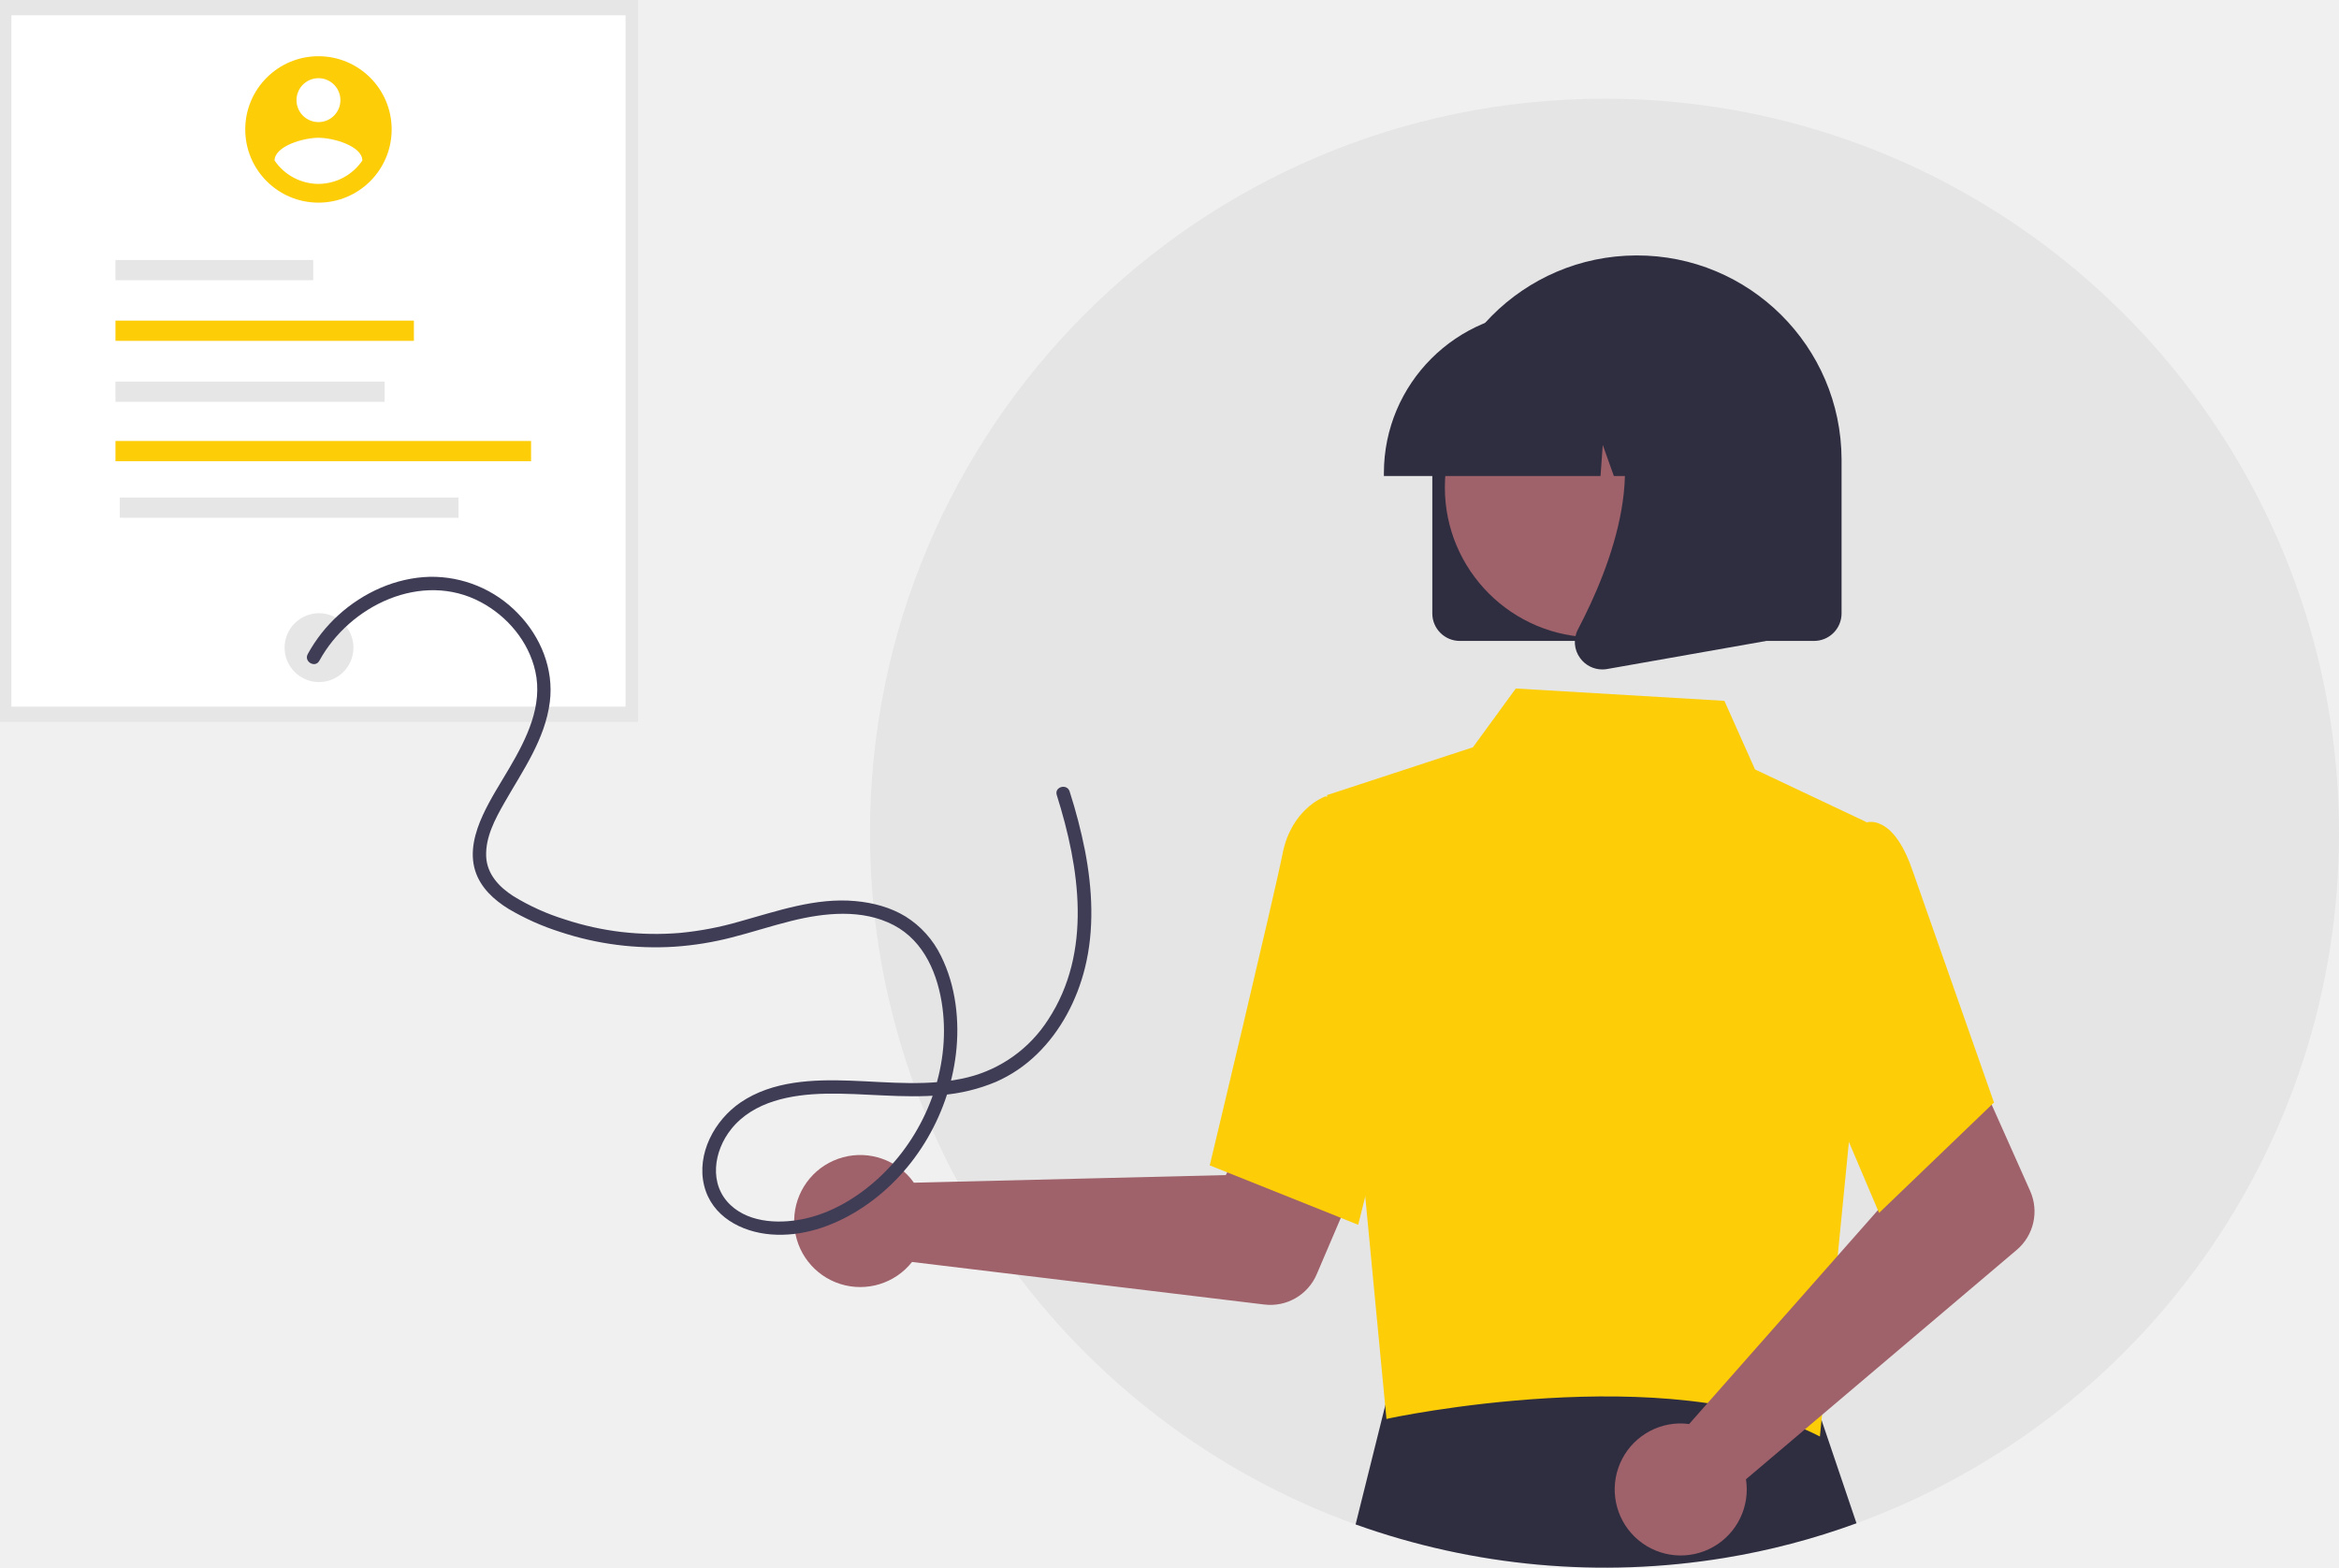
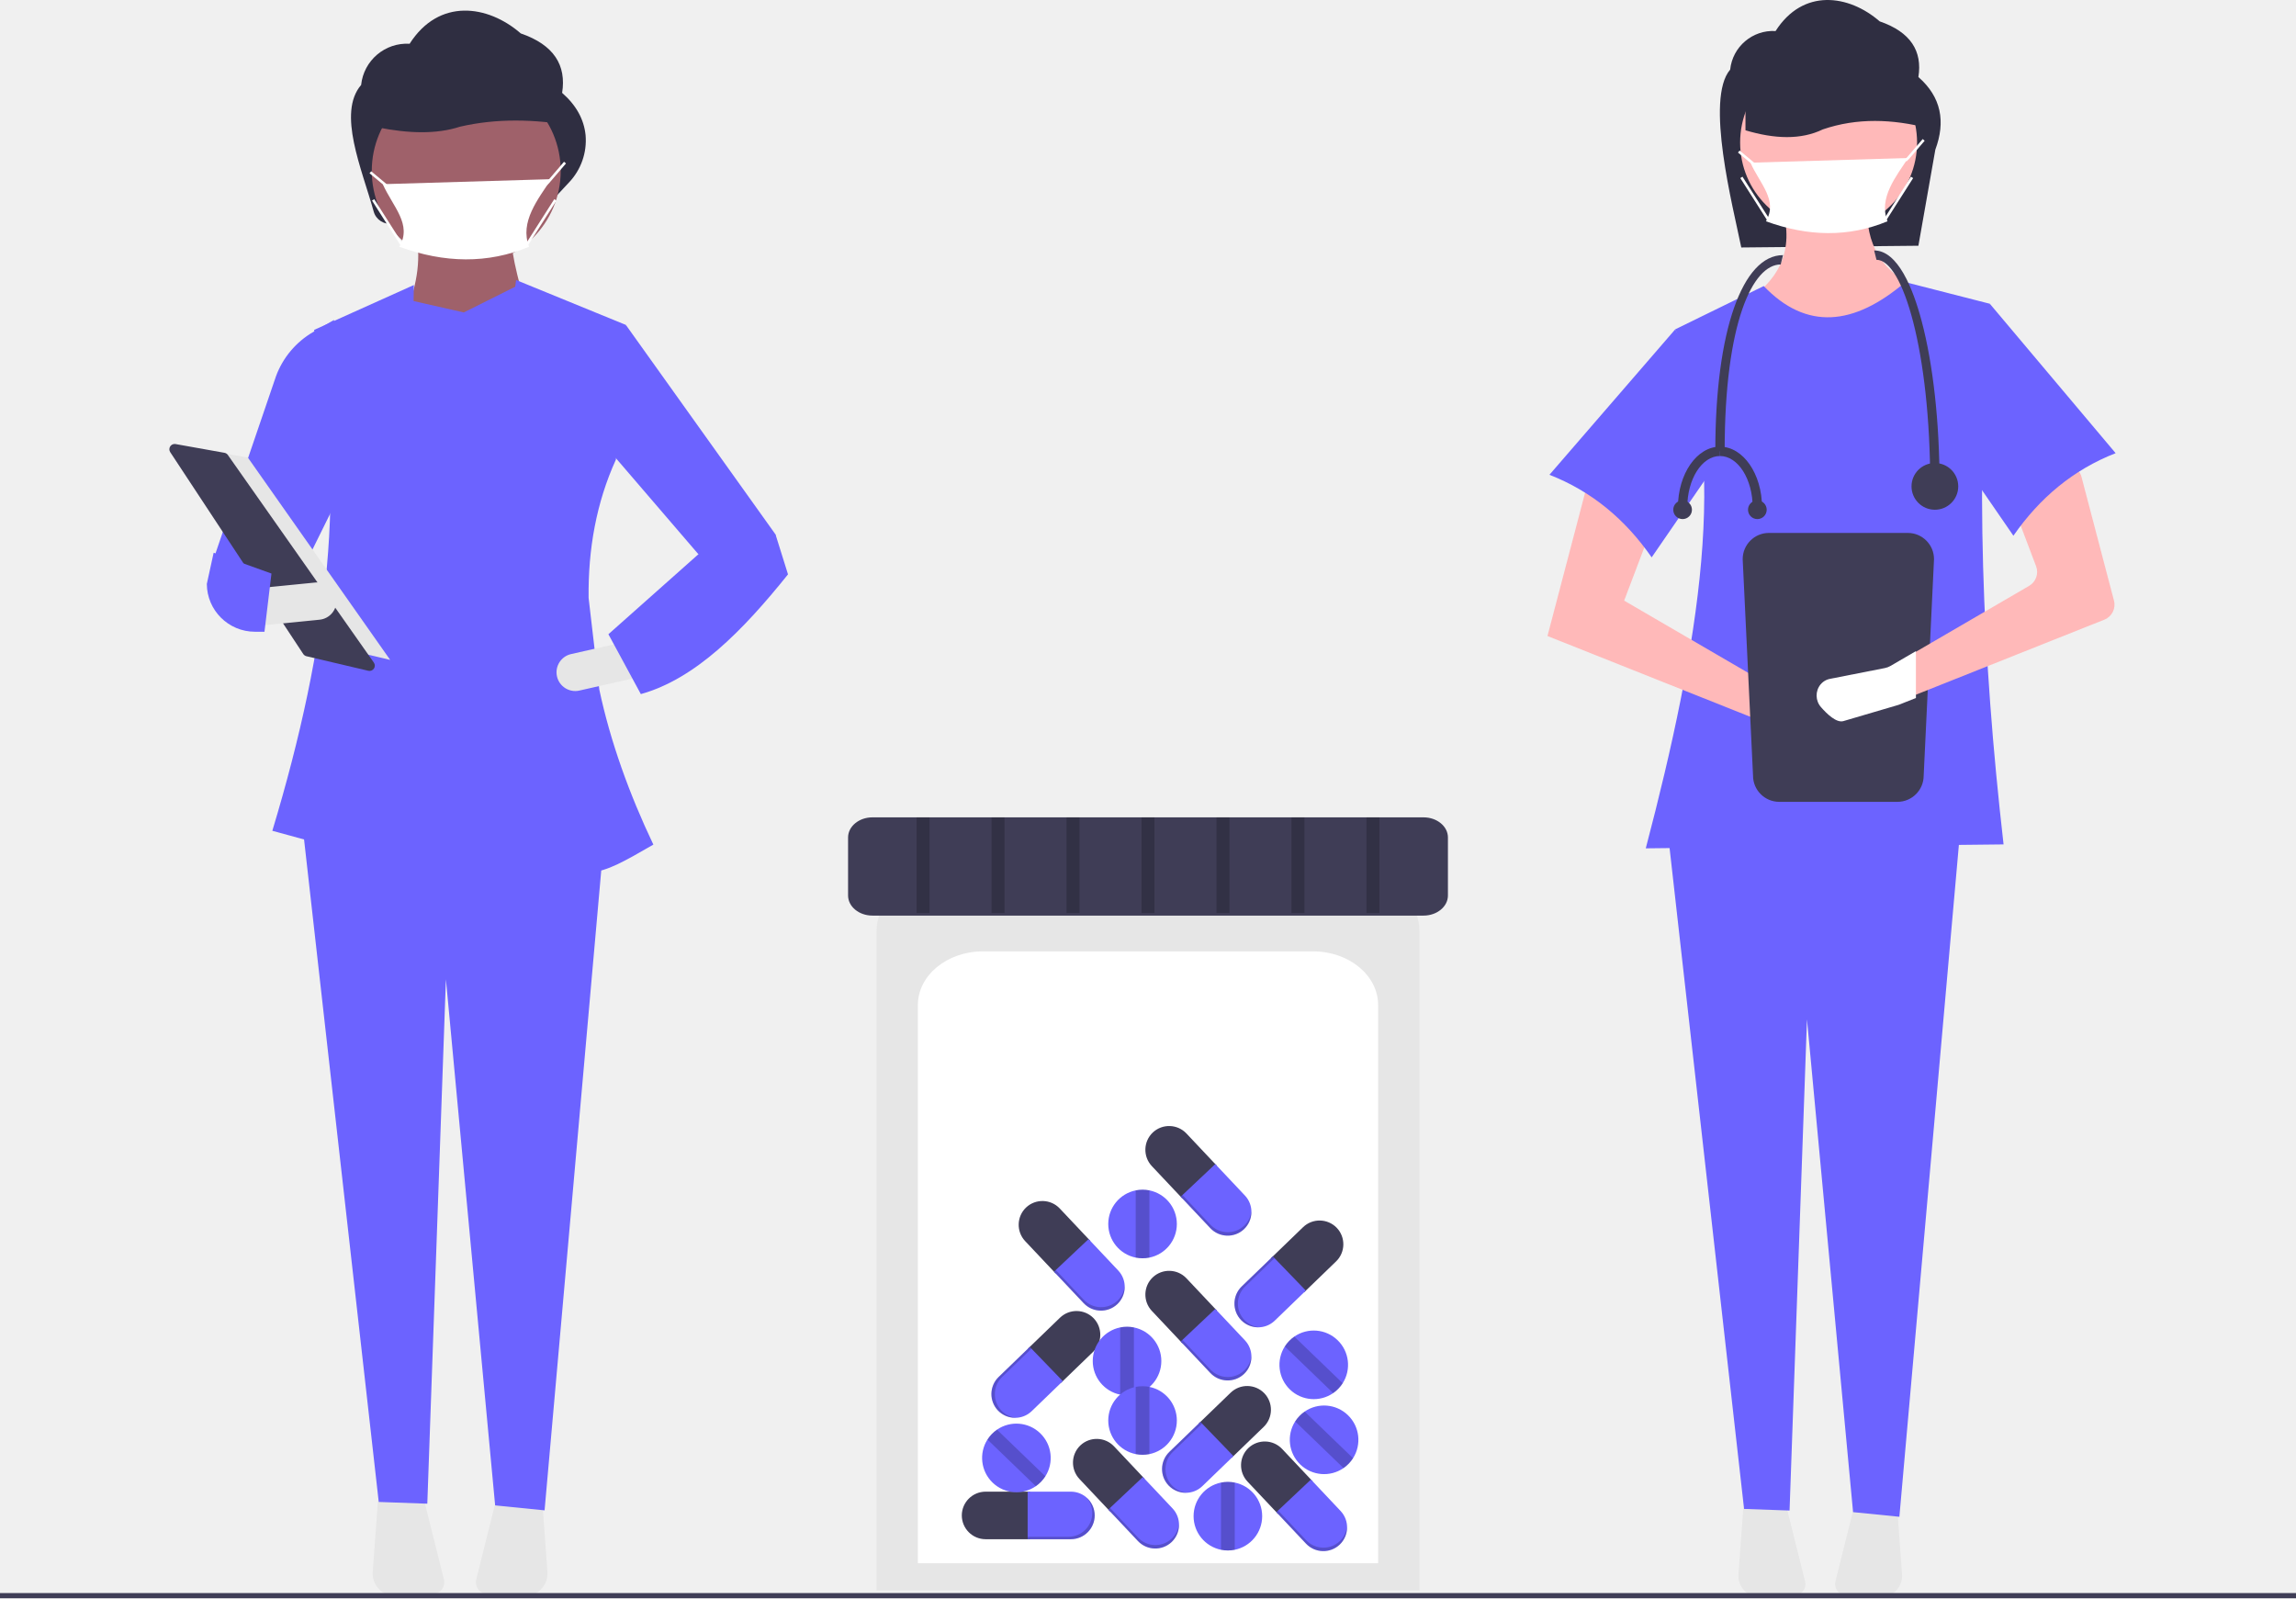
- <svg xmlns="http://www.w3.org/2000/svg" id="bb8a6def-7b5f-4977-9cdb-6ed5386a2dfe" data-name="Layer 1" width="1050.862" height="704.353" viewBox="0 0 1050.862 704.353">
-   <path d="M1125.431,472.176c0,142.47-90.3,263.86-216.78,310.05a326.344,326.344,0,0,1-59.32,15.57,332.228,332.228,0,0,1-165.72-15.05c-127.28-45.81-218.24-167.61-218.18-310.64,0-182.18,147.75-329.93,330-329.93a328.564,328.564,0,0,1,192.01,61.6C1070.991,263.636,1125.431,361.546,1125.431,472.176Z" transform="translate(-74.56905 -97.82358)" fill="#e5e5e5" />
-   <path d="M908.651,782.226a326.344,326.344,0,0,1-59.32,15.57,332.228,332.228,0,0,1-165.72-15.05l15.24-61.15.92-3.67,31.1.12,156.24.56,2,5.91Z" transform="translate(-74.56905 -97.82358)" fill="#2f2e41" />
-   <rect id="effaf695-3865-40c6-8918-ced0238239c2" data-name="Rectangle 25" width="286.651" height="324.355" fill="#e6e6e6" />
-   <rect id="f33d627f-c769-4bde-9d74-ef156faf640e" data-name="Rectangle 25-2" x="5.111" y="6.862" width="275.928" height="310.632" fill="#fff" />
-   <circle id="b5fd4af9-5b07-4da2-8ccf-5b3d4ac887f6" data-name="Ellipse 116" cx="143.326" cy="290.982" r="15.467" fill="#e6e6e6" />
-   <rect id="f05405a0-af73-4807-bbd1-d761cdd06c65" data-name="Rectangle 31" x="51.876" y="116.819" width="88.837" height="9.088" fill="#e6e6e6" />
-   <rect id="a05e4a04-50b7-46b0-b842-8db21044ae7a" data-name="Rectangle 32" x="51.876" y="144.052" width="134.079" height="9.088" fill="#fdcd07" />
-   <rect id="bdce3bac-3998-4a72-bc14-4aa79023038d" data-name="Rectangle 38" x="51.876" y="171.456" width="120.918" height="9.088" fill="#e6e6e6" />
-   <rect id="e1177af0-2f80-4461-b67e-43945f3b6fee" data-name="Rectangle 39" x="51.876" y="198.136" width="186.723" height="9.088" fill="#fdcd07" />
-   <rect id="b290cdc3-2096-427b-bfd4-6b657da823ea" data-name="Rectangle 40" x="53.817" y="223.545" width="152.175" height="9.088" fill="#e6e6e6" />
-   <g id="b96c6486-fa38-4cba-8e5e-13dca7f44a0c" data-name="Group 52">
-     <path id="b0fbfc35-67c9-42b4-b2fe-33d0d7288754" data-name="Path 846" d="M482.178,625.614a29.756,29.756,0,0,1,2.991,3.6l140.109-3.428,16.345-29.868,48.3,18.776-23.8,55.687a22.609,22.609,0,0,1-23.5,13.561l-158.3-19.123a29.665,29.665,0,1,1-2.15-39.211Z" transform="translate(-74.56905 -97.82358)" fill="#9f616a" />
-     <path id="a6a8f1c9-3ab8-4f6f-ba9b-45acc2f7af89" data-name="Path 852" d="M670.758,455.065l65.569-21.489,19.258-26.411,93.716,5.546,13.759,30.82,49.972,23.613-7.68,142.624-13.138,133.477c-67.558-34.983-193.639-8.312-194.743-7.878Z" transform="translate(-74.56905 -97.82358)" fill="#fdcd07" />
-     <path id="fc06e97d-785e-4845-9aa0-60a5889f9ce3" data-name="Path 853" d="M684.775,648.114l-66.694-26.684.284-1.187c.286-1.2,28.672-119.817,32.441-138.879,3.926-19.859,18.271-25.35,18.88-25.573l.445-.164,26.394,8.034,11.592,91.081Z" transform="translate(-74.56905 -97.82358)" fill="#fdcd07" />
-     <path id="b248559b-61d8-49e2-8eef-81cc9521c19e" data-name="Path 855" d="M828.78,737.377a29.721,29.721,0,0,1,4.677.258l92.747-105.072-10.788-32.286,46.608-22.652,24.655,55.313a22.608,22.608,0,0,1-6.034,26.453l-121.65,103.073a29.665,29.665,0,1,1-30.215-25.087Z" transform="translate(-74.56905 -97.82358)" fill="#9f616a" />
-     <path id="b0e9bc84-32e8-4599-bd8d-d35670d3692b" data-name="Path 856" d="M918.801,642.791l-38.689-91.006,15.09-63.391,16.259-20.541a9.366,9.366,0,0,1,7.524.07c6,2.413,11.1,9.81,15.177,21.984l36.259,103.279Z" transform="translate(-74.56905 -97.82358)" fill="#fdcd07" />
-     <path id="b58b0f1b-b11b-4f57-8de2-a939101b4938" data-name="Path 857" d="M718.072,373.442v-68.61a91.938,91.938,0,1,1,183.875-.609q.001.305,0,.609v68.61a12.364,12.364,0,0,1-12.35,12.35H730.422A12.364,12.364,0,0,1,718.072,373.442Z" transform="translate(-74.56905 -97.82358)" fill="#2f2e41" />
-     <circle id="ba54abe3-4119-45e5-b5c1-150877d750f7" data-name="Ellipse 148" cx="716.548" cy="218.965" r="67.405" fill="#9f616a" />
-     <path id="b6bcc4bf-1738-426f-8fbf-3ee273a728b5" data-name="Path 858" d="M696.322,310.321a72.809,72.809,0,0,1,72.727-72.727h13.723a72.808,72.808,0,0,1,72.726,72.727v1.372h-29l-9.891-27.7-1.978,27.7H799.643l-4.99-13.974-1,13.974H696.322Z" transform="translate(-74.56905 -97.82358)" fill="#2f2e41" />
-     <path id="be96ad09-85ff-4345-abef-5a49918f7c18" data-name="Path 859" d="M784.484,393.508a12.167,12.167,0,0,1-.967-12.918c14.541-27.658,34.9-78.765,7.877-110.283l-1.938-2.262h78.456v117.79L796.641,398.41a12.608,12.608,0,0,1-2.185.193,12.3,12.3,0,0,1-9.967-5.092Z" transform="translate(-74.56905 -97.82358)" fill="#2f2e41" />
-   </g>
-   <g id="b2dad932-78e1-44e1-9682-073c8202f887" data-name="Group 51">
-     <path id="e043db59-b600-449e-8c52-e1eb73379667" data-name="Path 341" d="M217.646,123.086A32.891,32.891,0,1,0,250.535,155.978v-.002a32.891,32.891,0,0,0-32.891-32.891Zm0,9.866a9.866,9.866,0,1,1-9.866,9.866v0A9.866,9.866,0,0,1,217.646,132.952Zm0,47.501a23.961,23.961,0,0,1-19.735-10.532c.158-6.578,13.156-10.199,19.735-10.199s19.576,3.621,19.735,10.199A24,24,0,0,1,217.646,180.453Z" transform="translate(-74.56905 -97.82358)" fill="#fdcd07" />
-   </g>
-   <path id="bcfa45dc-2c5a-4ac5-8376-9a2a23e225d0" data-name="Path 842" d="M218.028,394.735c13.55-24.831,46.01-40.556,72.563-26.382,11.952,6.379,21.453,17.663,24.469,31,3.5,15.493-3.875,30.266-11.488,43.282-4.132,7.065-8.66,13.986-12.08,21.438-3.541,7.717-6.072,16.636-3.406,25.031,2.4,7.563,8.418,13.064,15.008,17.107a111.828,111.828,0,0,0,23.061,10.3,135.743,135.743,0,0,0,51.485,6.661,140.803,140.803,0,0,0,25.66-4.148c8.943-2.28,17.719-5.17,26.677-7.4,14.956-3.715,32.009-5.562,46.191,1.9,13.778,7.252,19.944,22.419,21.851,37.174,3.522,27.246-7.281,55.52-26.786,74.6-9.358,9.154-21.134,16.717-33.96,19.811-11.191,2.7-25.561,2.527-34.467-5.839-9.938-9.337-7.6-24.309.293-34.16,10.075-12.569,27.143-15.588,42.374-15.894,17.326-.348,34.636,2.232,51.952.628a79.799,79.799,0,0,0,24.568-5.926,62.258,62.258,0,0,0,18.515-12.529c10.69-10.386,17.9-24.222,21.485-38.608,4.317-17.3,3.376-35.482.025-52.859a238.361,238.361,0,0,0-6.888-26.507c-1.157-3.67-6.952-2.1-5.786,1.595,10.32,32.724,16.074,70.563-3.865,100.946a60.107,60.107,0,0,1-35.943,25.873c-17.257,4.289-35.365,2.169-52.909,1.531-16.682-.607-35,.048-49.3,9.764-11.731,7.969-19.936,23.127-16.39,37.437,3.419,13.8,16.681,20.8,29.945,21.878,13.917,1.134,27.612-3.537,39.3-10.841,24.313-15.193,40.479-41.913,43.862-70.242,1.763-14.761-.031-30.661-6.725-44.059a43.133,43.133,0,0,0-15.847-17.661c-6.81-4.175-14.676-6.23-22.576-6.957-17.948-1.653-35.192,4.509-52.218,9.223a144.798,144.798,0,0,1-26.628,5.083,132.982,132.982,0,0,1-26.272-.428,129.365,129.365,0,0,1-25.457-5.65,101.893,101.893,0,0,1-23.108-10.447c-6.385-4.083-11.907-9.931-12.221-17.9-.341-8.641,4.016-16.724,8.16-24.009,8.187-14.391,18.3-28.467,20.435-45.314,1.87-14.737-4.06-29.262-14.3-39.773a53.771,53.771,0,0,0-39.737-16.485c-15.193.435-29.74,7.042-40.915,17.189a67.358,67.358,0,0,0-13.8,17.53c-1.851,3.391,3.328,6.422,5.181,3.028Z" transform="translate(-74.56905 -97.82358)" fill="#3f3d56" />
+ <svg xmlns="http://www.w3.org/2000/svg" id="ba65d029-7b6e-4d16-9739-50ea7099b679" data-name="Layer 1" width="888" height="618.106" viewBox="0 0 888 618.106">
+   <path d="M897.957,235.99l-68.502.667c-3.22-15.851-14.038-57.443-4.295-68.787A16.674,16.674,0,0,1,842.723,152.95h0c10.617-16.62,28.302-14.124,40.255-3.745,12.029,4.151,16.565,11.525,14.979,21.532,8.909,7.798,10.552,17.285,6.553,28.085Z" transform="translate(-156 -140.947)" fill="#2f2e41" />
+   <path d="M891.362,278.189l-49.422-6.843-9.884-14.447c13.616-9.032,18.434-21.647,12.166-38.778l34.216-.76c-1.603,15.255,3.442,27.067,17.488,34.216Z" transform="translate(-156 -140.947)" fill="#ffb9b9" />
+   <path d="M830.255,723.967l-1.89,25.835a8.224,8.224,0,0,0,8.7,8.809L850.335,757.807a4.195,4.195,0,0,0,3.815-5.204l-7.366-29.463Z" transform="translate(-156 -140.947)" fill="#e6e6e6" />
+   <path d="M873.216,723.14l-7.366,29.463a4.195,4.195,0,0,0,3.815,5.204l13.27.804a8.224,8.224,0,0,0,8.7-8.809l-1.89-25.835Z" transform="translate(-156 -140.947)" fill="#e6e6e6" />
+   <polygon points="734.602 586.606 716.694 584.809 698.866 394.239 692.128 584.195 674.534 583.565 644.881 320.485 758.172 320.485 734.602 586.606" fill="#6c63ff" />
+   <circle cx="707.229" cy="55.125" r="34.216" fill="#ffb9b9" />
+   <path d="M930.9,467.515l-138.383,1.521c20.537-78.181,32.821-150.804,11.405-200.731l34.216-16.728c16.498,17.208,34.871,15.434,54.745-1.521l32.695,8.364C919.978,323.891,922.488,394.011,930.9,467.515Z" transform="translate(-156 -140.947)" fill="#6c63ff" />
+   <path d="M754.5,386.919l85.919,34.216,19.209,5.65a6.645,6.645,0,0,0,8.322-4.763h0a6.645,6.645,0,0,0-3.783-7.7l-19.946-6.113-60.067-34.976,12.546-33.075L770.467,326.091Z" transform="translate(-156 -140.947)" fill="#ffb9b9" />
+   <path d="M755.26,324.57c16.347,6.377,29.349,17.261,39.538,31.934l31.934-46.381-22.81-41.819Z" transform="translate(-156 -140.947)" fill="#6c63ff" />
+   <path d="M901.792,190.527c-13.887-3.578-27.54-4.069-40.813.469-8.455,4.095-18.608,3.717-29.899.344V157.203l60.959,1.626Z" transform="translate(-156 -140.947)" fill="#2f2e41" />
+   <path d="M840.134,347.053A10.145,10.145,0,0,0,830,357.187l4,83.732A10.145,10.145,0,0,0,844.134,451.053h45.732A10.145,10.145,0,0,0,900,440.919l4-83.732A10.145,10.145,0,0,0,893.866,347.053Z" transform="translate(-156 -140.947)" fill="#3f3d56" />
+   <path d="M969.89,380.593,895,410.413l-5.65,2.25c-.18.07-.36.13-.55.19l-18.93,5.57c-2.42.71-5.77-2.55-7.73-4.8a6.085,6.085,0,0,1-.16-7.93,6.746,6.746,0,0,1,.86-.83,5.589,5.589,0,0,1,2.5-1.1l18.91-3.72a6.336,6.336,0,0,0,1.93-.72l8.82-5.14,45.79-26.66a6.218,6.218,0,0,0,2.69-7.58l-8.74-23.05a6.211,6.211,0,0,1,2.87-7.68l14.48-7.76a6.206,6.206,0,0,1,8.94,3.9L973.6,373.233A6.219,6.219,0,0,1,969.89,380.593Z" transform="translate(-156 -140.947)" fill="#ffb9b9" />
+   <path d="M974.24,316.206c-16.347,6.377-29.349,17.261-39.538,31.934l-31.934-46.381,22.81-43.34Z" transform="translate(-156 -140.947)" fill="#6c63ff" />
+   <path d="M886,226.526c-14.968,6.226-30.663,5.973-47,0,4.754-8.114-2.352-14.469-6-22.66l61-1.813C889.335,209.169,882.452,217.576,886,226.526Z" transform="translate(-156 -140.947)" fill="#fff" />
+   <polygon points="737.354 62.46 736.646 61.753 737.646 60.753 743.62 53.781 744.38 54.431 738.38 61.431 737.354 62.46" fill="#fff" />
+   <rect x="831" y="198.148" width="1.001" height="7.81" transform="translate(-12.03491 570.5309) rotate(-50.19443)" fill="#fff" />
+   <rect x="880.471" y="217.303" width="19.558" height="1" transform="matrix(0.537, -0.84358, 0.84358, 0.537, 72.44944, 710.8936)" fill="#fff" />
+   <rect x="834.25" y="208.024" width="1" height="19.558" transform="translate(-142.4296 341.2609) rotate(-32.47119)" fill="#fff" />
+   <path d="M897,392.768V410.885l-6.307,2.512c-.201.078-.402.145-.614.212L868.949,419.826c-2.701.792-6.441-2.846-8.628-5.358a6.792,6.792,0,0,1-.179-8.852,7.53,7.53,0,0,1,.96-.926,6.238,6.238,0,0,1,2.791-1.228l21.108-4.152a7.072,7.072,0,0,0,2.154-.804Z" transform="translate(-156 -140.947)" fill="#fff" />
+   <path d="M906.14,328.149h-3.614c0-51.111-10.523-86.729-20.779-86.729l-.903-3.614c9.197,0,15.06,14.824,18.36,27.26C903.677,281.926,906.14,304.329,906.14,328.149Z" transform="translate(-156 -140.947)" fill="#3f3d56" />
+   <path d="M823.025,315.501H819.411c0-46.809,10.596-75.888,26.199-75.888l-.903,3.614C833.914,243.227,823.025,265.575,823.025,315.501Z" transform="translate(-156 -140.947)" fill="#3f3d56" />
+   <circle cx="748.333" cy="188.105" r="9.034" fill="#3f3d56" />
+   <path d="M808.57,337.183h-3.614c0-12.952,7.295-23.489,16.262-23.489v3.614C814.244,317.308,808.57,326.224,808.57,337.183Z" transform="translate(-156 -140.947)" fill="#3f3d56" />
+   <path d="M837.479,337.183h-3.614c0-10.959-5.674-19.875-12.648-19.875v-3.614C830.185,313.694,837.479,324.231,837.479,337.183Z" transform="translate(-156 -140.947)" fill="#3f3d56" />
+   <circle cx="679.673" cy="197.14" r="3.614" fill="#3f3d56" />
+   <circle cx="650.763" cy="197.14" r="3.614" fill="#3f3d56" />
+   <path d="M371.271,216.644,307.805,227.392a6.424,6.424,0,0,1-7.27-4.613c-4.585-16.549-14.172-38.139-4.864-48.977a17.805,17.805,0,0,1,18.755-15.933h0c11.338-17.747,30.222-15.083,42.986-3.999,12.845,4.432,17.688,12.307,15.995,22.992,5.549,4.857,8.459,10.329,9.072,16.334a23.589,23.589,0,0,1-6.454,18.351Z" transform="translate(-156 -140.947)" fill="#2f2e41" />
+   <path d="M361.403,266.609l-49.2-2.894c4.822-11.067,6.748-21.724,4.824-31.836h36.659C353.602,239.644,357.466,253.074,361.403,266.609Z" transform="translate(-156 -140.947)" fill="#9f616a" />
+   <path d="M302.18,721.236l-2.018,27.588a8.782,8.782,0,0,0,9.29,9.407l14.17-.858a4.479,4.479,0,0,0,4.074-5.557l-7.866-31.462Z" transform="translate(-156 -140.947)" fill="#e6e6e6" />
+   <path d="M348.055,720.353l-7.866,31.462a4.479,4.479,0,0,0,4.074,5.557l14.17.858a8.782,8.782,0,0,0,9.29-9.407l-2.018-27.588Z" transform="translate(-156 -140.947)" fill="#e6e6e6" />
+   <polygon points="210.62 584.119 191.498 582.2 172.46 378.701 165.265 581.544 146.478 580.871 114.813 299.944 235.79 299.944 210.62 584.119" fill="#6c63ff" />
+   <circle cx="180.323" cy="66.107" r="36.537" fill="#9f616a" />
+   <path d="M377.502,189.6c-14.829-2.583-29.409-2.937-43.582.339-9.028,2.955-19.87,2.683-31.928.248V165.548l65.094,1.173Z" transform="translate(-156 -140.947)" fill="#2f2e41" />
+   <path d="M360.639,236.37c-15.984,6.649-32.744,6.379-50.189,0,5.076-8.664-2.512-15.45-6.407-24.197l65.138-1.936C364.2,217.836,356.85,226.813,360.639,236.37Z" transform="translate(-156 -140.947)" fill="#fff" />
+   <rect x="301.941" y="206.067" width="1.001" height="8.34" transform="translate(-208.685 167.0441) rotate(-50.19486)" fill="#fff" />
+   <rect x="354.735" y="226.556" width="20.885" height="1" transform="matrix(0.537, -0.84358, 0.84358, 0.537, -178.4638, 272.2359)" fill="#fff" />
+   <rect x="305.412" y="216.614" width="1" height="20.885" transform="matrix(0.84366, -0.53687, 0.53687, 0.84366, -230.0748, 58.78582)" fill="#fff" />
+   <path d="M266.861,373.693l-27.977-17.365,23.859-69.879a32.965,32.965,0,0,1,14.41-17.116l8.037-4.653.699,70.495Z" transform="translate(-156 -140.947)" fill="#6c63ff" />
+   <path d="M387.789,407.631,383.65,372.179c-.221-18.713,2.962-36.805,10.554-53.475l3.859-52.095L355.615,249.245c-.13.865-.241,1.729-.365,2.594l-19.894,9.947-19.402-4.409.107-6.202-38.589,17.365c12.761,59.328,5.801,120.938-16.144,193.709l50.837,13.901.423-24.41,45.307-3.236c.467,7.92.842,15.699,1.059,23.305,25.565,9.412,26.443,9.256,49.737-4.22C399.415,448.084,392.07,427.79,387.789,407.631Z" transform="translate(-156 -140.947)" fill="#6c63ff" />
+   <polygon points="297.051 224.063 271.004 215.381 229.34 166.878 242.062 125.663 299.945 206.699 297.051 224.063" fill="#6c63ff" />
+   <path d="M371.419,402.56a7.246,7.246,0,0,0,8.655,5.459l22.111-5.007-3.196-14.113-22.111,5.006a7.237,7.237,0,0,0-5.459,8.655Z" transform="translate(-156 -140.947)" fill="#e6e6e6" />
+   <path d="M391.309,386.234l12.541,23.153c21.094-5.883,39.376-24.431,56.918-46.306l-4.824-15.435-29.906,7.718Z" transform="translate(-156 -140.947)" fill="#6c63ff" />
+   <polygon points="71.79 172.661 95.866 176.96 150.897 255.207 121.662 248.328 71.79 172.661" fill="#e6e6e6" />
+   <path d="M223.52,312.65a2.048,2.048,0,0,0-1.68,3.173l51.439,78.046a2.041,2.041,0,0,0,1.239.865l23.933,5.631a2.044,2.044,0,0,0,2.14-3.166L244.114,316.896a2.032,2.032,0,0,0-1.313-.836L223.906,312.685A2.217,2.217,0,0,0,223.52,312.65Z" transform="translate(-156 -140.947)" fill="#3f3d56" />
+   <path d="M255.608,368.452l1.43,14.4,22.56-2.239a7.235,7.235,0,0,0-1.429-14.4Z" transform="translate(-156 -140.947)" fill="#e6e6e6" />
+   <path d="M235.991,366.784a18.609,18.609,0,0,0,18.587,18.485h3.71l2.701-22.505-22.36-8.05Z" transform="translate(-156 -140.947)" fill="#6c63ff" />
+   <polygon points="211.399 71.78 210.692 71.073 211.76 70.005 218.141 62.558 218.9 63.208 212.493 70.683 211.399 71.78" fill="#fff" />
+   <rect y="616.106" width="888" height="2" fill="#3f3d56" />
+   <path d="M495,756.053H705V501.337c0-13.488-13.285-24.46-29.614-24.46H524.614c-16.33,0-29.614,10.973-29.614,24.46Z" transform="translate(-156 -140.947)" fill="#e6e6e6" />
+   <path d="M511,745.52H689V529.617c0-11.432-11.261-20.733-25.102-20.733H536.102C522.26,508.884,511,518.185,511,529.617Z" transform="translate(-156 -140.947)" fill="#fff" />
+   <path d="M493.414,457.053c-5.19,0-9.414,3.488-9.414,7.775v22.444c0,4.287,4.223,7.775,9.414,7.775H706.587c5.19,0,9.413-3.488,9.413-7.775V464.828c0-4.287-4.223-7.775-9.413-7.775Z" transform="translate(-156 -140.947)" fill="#3f3d56" />
+   <path d="M537.181,717.836a9.224,9.224,0,0,0-9.197,9.197v0a9.224,9.224,0,0,0,9.197,9.197H554.395V717.836Z" transform="translate(-156 -140.947)" fill="#3f3d56" />
+   <path d="M570.194,717.836H553.452V736.229h16.743a9.224,9.224,0,0,0,9.197-9.197v0A9.224,9.224,0,0,0,570.194,717.836Z" transform="translate(-156 -140.947)" fill="#6c63ff" />
+   <path d="M576.196,720.088a9.144,9.144,0,0,1,2.252,6.001v0a9.224,9.224,0,0,1-9.197,9.197H553.452v.943h16.743a9.224,9.224,0,0,0,9.197-9.197v0A9.177,9.177,0,0,0,576.196,720.088Z" transform="translate(-156 -140.947)" opacity="0.2" />
+   <path d="M614.861,579.31a9.224,9.224,0,0,0-13-.384l0,0a9.224,9.224,0,0,0-.384,13l11.808,12.526,13.384-12.617Z" transform="translate(-156 -140.947)" fill="#3f3d56" />
+   <path d="M637.507,603.332l-11.484-12.183L612.638,603.766l11.484,12.183a9.224,9.224,0,0,0,13.0.384l0,0A9.224,9.224,0,0,0,637.507,603.332Z" transform="translate(-156 -140.947)" fill="#6c63ff" />
+   <path d="M639.984,609.244a9.144,9.144,0,0,1-2.822,5.755l0,0a9.224,9.224,0,0,1-13-.384L613.324,603.119l-.686.647,11.484,12.183a9.224,9.224,0,0,0,13.0.384l0,0A9.177,9.177,0,0,0,639.984,609.244Z" transform="translate(-156 -140.947)" opacity="0.2" />
+   <path d="M565.861,608.31a9.224,9.224,0,0,0-13-.384l0,0a9.224,9.224,0,0,0-.384,13l11.808,12.526,13.384-12.617Z" transform="translate(-156 -140.947)" fill="#3f3d56" />
+   <path d="M588.507,632.332l-11.484-12.183L563.638,632.766l11.484,12.183a9.224,9.224,0,0,0,13.0.384l0,0A9.224,9.224,0,0,0,588.507,632.332Z" transform="translate(-156 -140.947)" fill="#6c63ff" />
+   <path d="M590.984,638.244a9.144,9.144,0,0,1-2.822,5.755l0,0a9.224,9.224,0,0,1-13-.384L564.324,632.119l-.686.647,11.484,12.183a9.224,9.224,0,0,0,13.0.384l0,0A9.177,9.177,0,0,0,590.984,638.244Z" transform="translate(-156 -140.947)" opacity="0.2" />
+   <path d="M614.861,635.31a9.224,9.224,0,0,0-13-.384l0,0a9.224,9.224,0,0,0-.384,13l11.808,12.526,13.384-12.617Z" transform="translate(-156 -140.947)" fill="#3f3d56" />
+   <path d="M637.507,659.332l-11.484-12.183L612.638,659.766l11.484,12.183a9.224,9.224,0,0,0,13.0.384l0,0A9.224,9.224,0,0,0,637.507,659.332Z" transform="translate(-156 -140.947)" fill="#6c63ff" />
+   <path d="M639.984,665.244a9.144,9.144,0,0,1-2.822,5.755l0,0a9.224,9.224,0,0,1-13-.384L613.324,659.119l-.686.647,11.484,12.183a9.224,9.224,0,0,0,13.0.384l0,0A9.177,9.177,0,0,0,639.984,665.244Z" transform="translate(-156 -140.947)" opacity="0.2" />
+   <path d="M644.754,692.777a9.224,9.224,0,0,0,.226-13.004l0,0a9.224,9.224,0,0,0-13.004-.226L619.594,691.506l12.778,13.23Z" transform="translate(-156 -140.947)" fill="#3f3d56" />
+   <path d="M621.008,715.712l12.043-11.632L620.272,690.851,608.23,702.482a9.224,9.224,0,0,0-.226,13.004l0,0A9.224,9.224,0,0,0,621.008,715.712Z" transform="translate(-156 -140.947)" fill="#6c63ff" />
+   <path d="M615.127,718.261a9.144,9.144,0,0,1-5.789-2.752l0,0a9.224,9.224,0,0,1,.226-13.004L620.928,691.529l-.655-.678L608.23,702.482a9.224,9.224,0,0,0-.226,13.004l0,0A9.177,9.177,0,0,0,615.127,718.261Z" transform="translate(-156 -140.947)" opacity="0.2" />
+   <path d="M578.754,663.777a9.224,9.224,0,0,0,.226-13.004l0,0a9.224,9.224,0,0,0-13.004-.226L553.594,662.506l12.778,13.23Z" transform="translate(-156 -140.947)" fill="#3f3d56" />
+   <path d="M555.008,686.712l12.043-11.632L554.272,661.851,542.23,673.482a9.224,9.224,0,0,0-.226,13.004l0,0A9.224,9.224,0,0,0,555.008,686.712Z" transform="translate(-156 -140.947)" fill="#6c63ff" />
+   <path d="M549.127,689.261a9.144,9.144,0,0,1-5.789-2.752l0,0a9.224,9.224,0,0,1,.226-13.004L554.928,662.529l-.655-.678L542.23,673.482a9.224,9.224,0,0,0-.226,13.004l0,0A9.177,9.177,0,0,0,549.127,689.261Z" transform="translate(-156 -140.947)" opacity="0.2" />
+   <path d="M672.754,628.777a9.224,9.224,0,0,0,.226-13.004l0,0a9.224,9.224,0,0,0-13.004-.226L647.594,627.506l12.778,13.23Z" transform="translate(-156 -140.947)" fill="#3f3d56" />
+   <path d="M649.008,651.712l12.043-11.632L648.272,626.851,636.23,638.482a9.224,9.224,0,0,0-.226,13.004l0,0A9.224,9.224,0,0,0,649.008,651.712Z" transform="translate(-156 -140.947)" fill="#6c63ff" />
+   <path d="M643.127,654.261a9.144,9.144,0,0,1-5.789-2.752l0,0a9.224,9.224,0,0,1,.226-13.004L648.928,627.529l-.655-.678L636.23,638.482a9.224,9.224,0,0,0-.226,13.004l0,0A9.177,9.177,0,0,0,643.127,654.261Z" transform="translate(-156 -140.947)" opacity="0.2" />
+   <path d="M651.861,701.31a9.224,9.224,0,0,0-13-.384l0,0a9.224,9.224,0,0,0-.384,13l11.808,12.526,13.384-12.617Z" transform="translate(-156 -140.947)" fill="#3f3d56" />
+   <path d="M674.507,725.332l-11.484-12.183L649.638,725.766l11.484,12.183a9.224,9.224,0,0,0,13.0.384l0,0A9.224,9.224,0,0,0,674.507,725.332Z" transform="translate(-156 -140.947)" fill="#6c63ff" />
+   <path d="M676.984,731.244a9.144,9.144,0,0,1-2.822,5.755l0,0a9.224,9.224,0,0,1-13-.384L650.324,725.119l-.686.647,11.484,12.183a9.224,9.224,0,0,0,13.0.384l0,0A9.177,9.177,0,0,0,676.984,731.244Z" transform="translate(-156 -140.947)" opacity="0.2" />
+   <path d="M586.861,700.31a9.224,9.224,0,0,0-13-.384l0,0a9.224,9.224,0,0,0-.384,13l11.808,12.526,13.384-12.617Z" transform="translate(-156 -140.947)" fill="#3f3d56" />
+   <path d="M609.507,724.332l-11.484-12.183L584.638,724.766l11.484,12.183a9.224,9.224,0,0,0,13.0.384l0,0A9.224,9.224,0,0,0,609.507,724.332Z" transform="translate(-156 -140.947)" fill="#6c63ff" />
+   <path d="M611.984,730.244a9.144,9.144,0,0,1-2.822,5.755l0,0a9.224,9.224,0,0,1-13-.384L585.324,724.119l-.686.647,11.484,12.183a9.224,9.224,0,0,0,13.0.384l0,0A9.177,9.177,0,0,0,611.984,730.244Z" transform="translate(-156 -140.947)" opacity="0.2" />
+   <path d="M605.158,667.316A13.263,13.263,0,0,1,594.547,680.314a13.395,13.395,0,0,1-5.305,0,13.266,13.266,0,0,1,0-25.996,13.397,13.397,0,0,1,5.305,0A13.263,13.263,0,0,1,605.158,667.316Z" transform="translate(-156 -140.947)" fill="#6c63ff" />
+   <path d="M594.547,654.318V680.314a13.395,13.395,0,0,1-5.305,0V654.318a13.397,13.397,0,0,1,5.305,0Z" transform="translate(-156 -140.947)" opacity="0.2" />
+   <path d="M611.158,614.316A13.263,13.263,0,0,1,600.547,627.314a13.395,13.395,0,0,1-5.305,0,13.266,13.266,0,0,1,0-25.996,13.397,13.397,0,0,1,5.305,0A13.263,13.263,0,0,1,611.158,614.316Z" transform="translate(-156 -140.947)" fill="#6c63ff" />
+   <path d="M600.547,601.318V627.314a13.395,13.395,0,0,1-5.305,0V601.318a13.397,13.397,0,0,1,5.305,0Z" transform="translate(-156 -140.947)" opacity="0.2" />
+   <path d="M611.158,690.316A13.263,13.263,0,0,1,600.547,703.314a13.395,13.395,0,0,1-5.305,0,13.266,13.266,0,0,1,0-25.996,13.397,13.397,0,0,1,5.305,0A13.263,13.263,0,0,1,611.158,690.316Z" transform="translate(-156 -140.947)" fill="#6c63ff" />
+   <path d="M600.547,677.318V703.314a13.395,13.395,0,0,1-5.305,0V677.318a13.397,13.397,0,0,1,5.305,0Z" transform="translate(-156 -140.947)" opacity="0.2" />
+   <path d="M644.158,727.316A13.263,13.263,0,0,1,633.547,740.314a13.395,13.395,0,0,1-5.305,0,13.266,13.266,0,0,1,0-25.996,13.397,13.397,0,0,1,5.305,0A13.263,13.263,0,0,1,644.158,727.316Z" transform="translate(-156 -140.947)" fill="#6c63ff" />
+   <path d="M633.547,714.318V740.314a13.395,13.395,0,0,1-5.305,0V714.318a13.397,13.397,0,0,1,5.305,0Z" transform="translate(-156 -140.947)" opacity="0.2" />
+   <path d="M673.31,659.24a13.263,13.263,0,0,1,1.995,16.66,13.395,13.395,0,0,1-3.682,3.82,13.266,13.266,0,0,1-18.717-18.04,13.397,13.397,0,0,1,3.682-3.82A13.263,13.263,0,0,1,673.31,659.24Z" transform="translate(-156 -140.947)" fill="#6c63ff" />
+   <path d="M656.588,657.86l18.717,18.04a13.395,13.395,0,0,1-3.682,3.82l-18.717-18.04a13.397,13.397,0,0,1,3.682-3.82Z" transform="translate(-156 -140.947)" opacity="0.2" />
+   <path d="M677.31,688.24a13.263,13.263,0,0,1,1.995,16.66,13.395,13.395,0,0,1-3.682,3.82,13.266,13.266,0,0,1-18.717-18.04,13.397,13.397,0,0,1,3.682-3.82A13.263,13.263,0,0,1,677.31,688.24Z" transform="translate(-156 -140.947)" fill="#6c63ff" />
+   <path d="M660.588,686.86l18.717,18.04a13.395,13.395,0,0,1-3.682,3.82l-18.717-18.04a13.397,13.397,0,0,1,3.682-3.82Z" transform="translate(-156 -140.947)" opacity="0.2" />
+   <path d="M558.31,695.24a13.263,13.263,0,0,1,1.995,16.66,13.395,13.395,0,0,1-3.682,3.82,13.266,13.266,0,0,1-18.717-18.04,13.397,13.397,0,0,1,3.682-3.82A13.263,13.263,0,0,1,558.31,695.24Z" transform="translate(-156 -140.947)" fill="#6c63ff" />
+   <path d="M541.588,693.86l18.717,18.04a13.395,13.395,0,0,1-3.682,3.82l-18.717-18.04a13.397,13.397,0,0,1,3.682-3.82Z" transform="translate(-156 -140.947)" opacity="0.2" />
+   <rect x="354.5" y="316.106" width="5" height="37" opacity="0.2" />
+   <rect x="383.5" y="316.106" width="5" height="37" opacity="0.2" />
+   <rect x="412.5" y="316.106" width="5" height="37" opacity="0.2" />
+   <rect x="441.5" y="316.106" width="5" height="37" opacity="0.2" />
+   <rect x="470.5" y="316.106" width="5" height="37" opacity="0.2" />
+   <rect x="499.5" y="316.106" width="5" height="37" opacity="0.2" />
+   <rect x="528.5" y="316.106" width="5" height="37" opacity="0.2" />
</svg>
